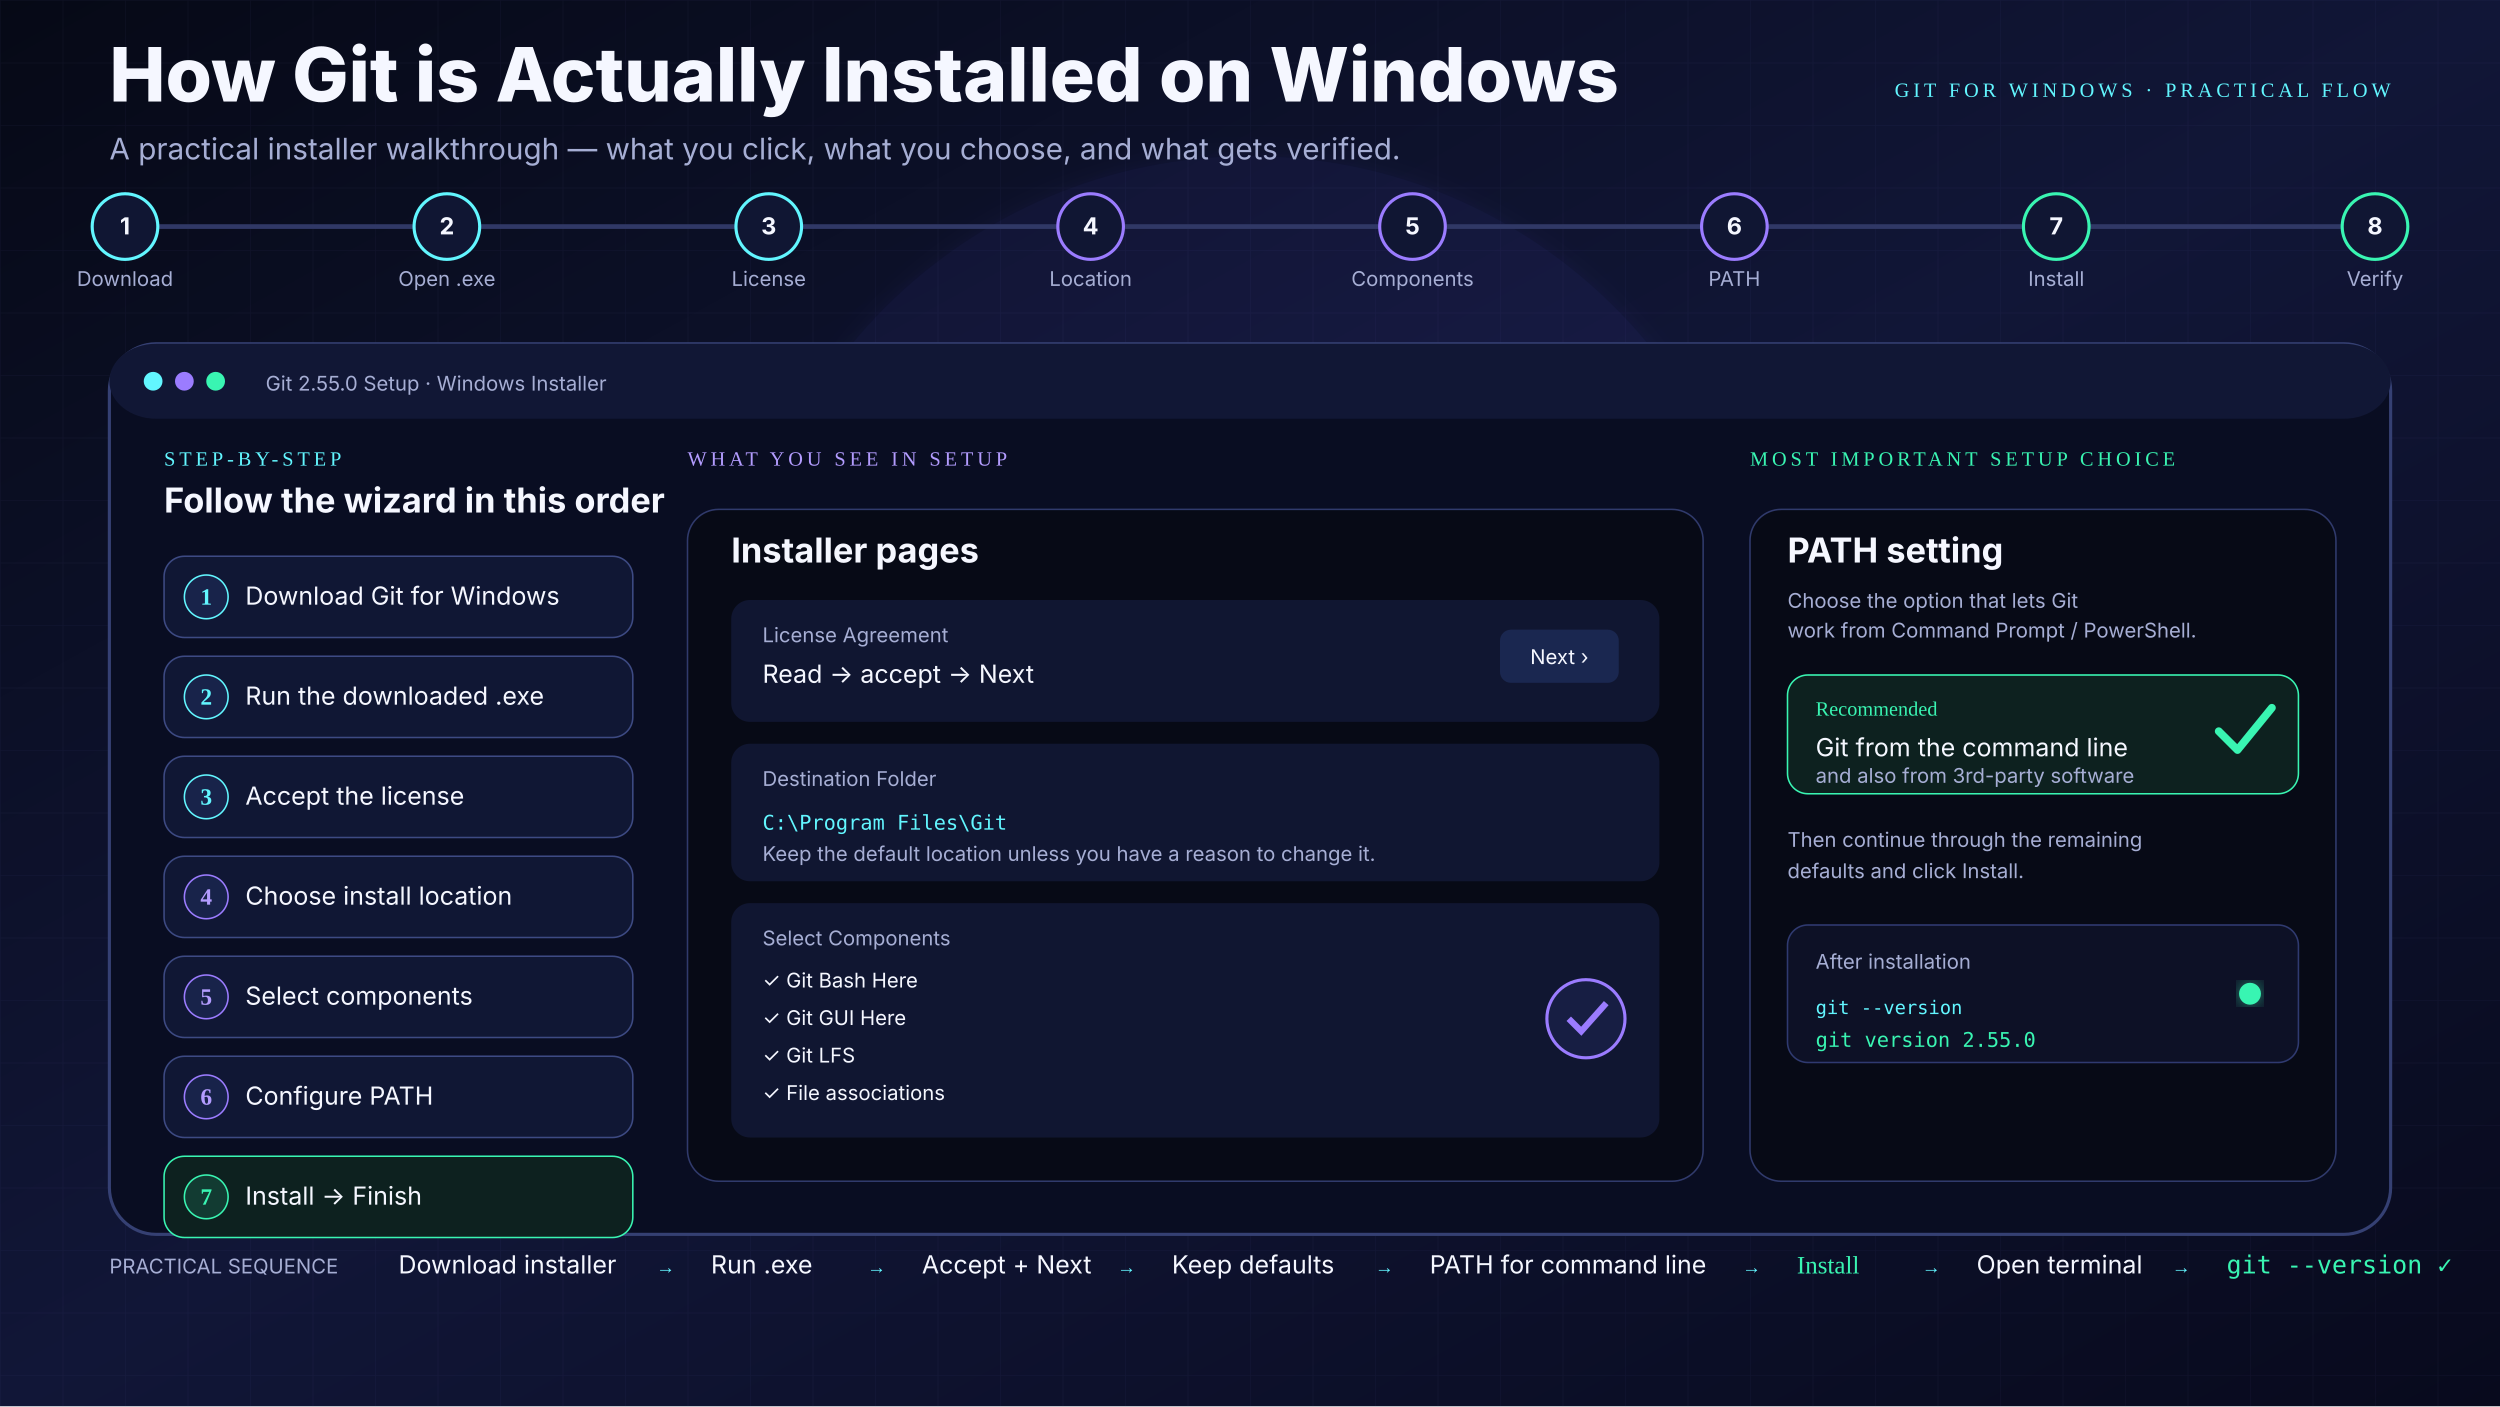
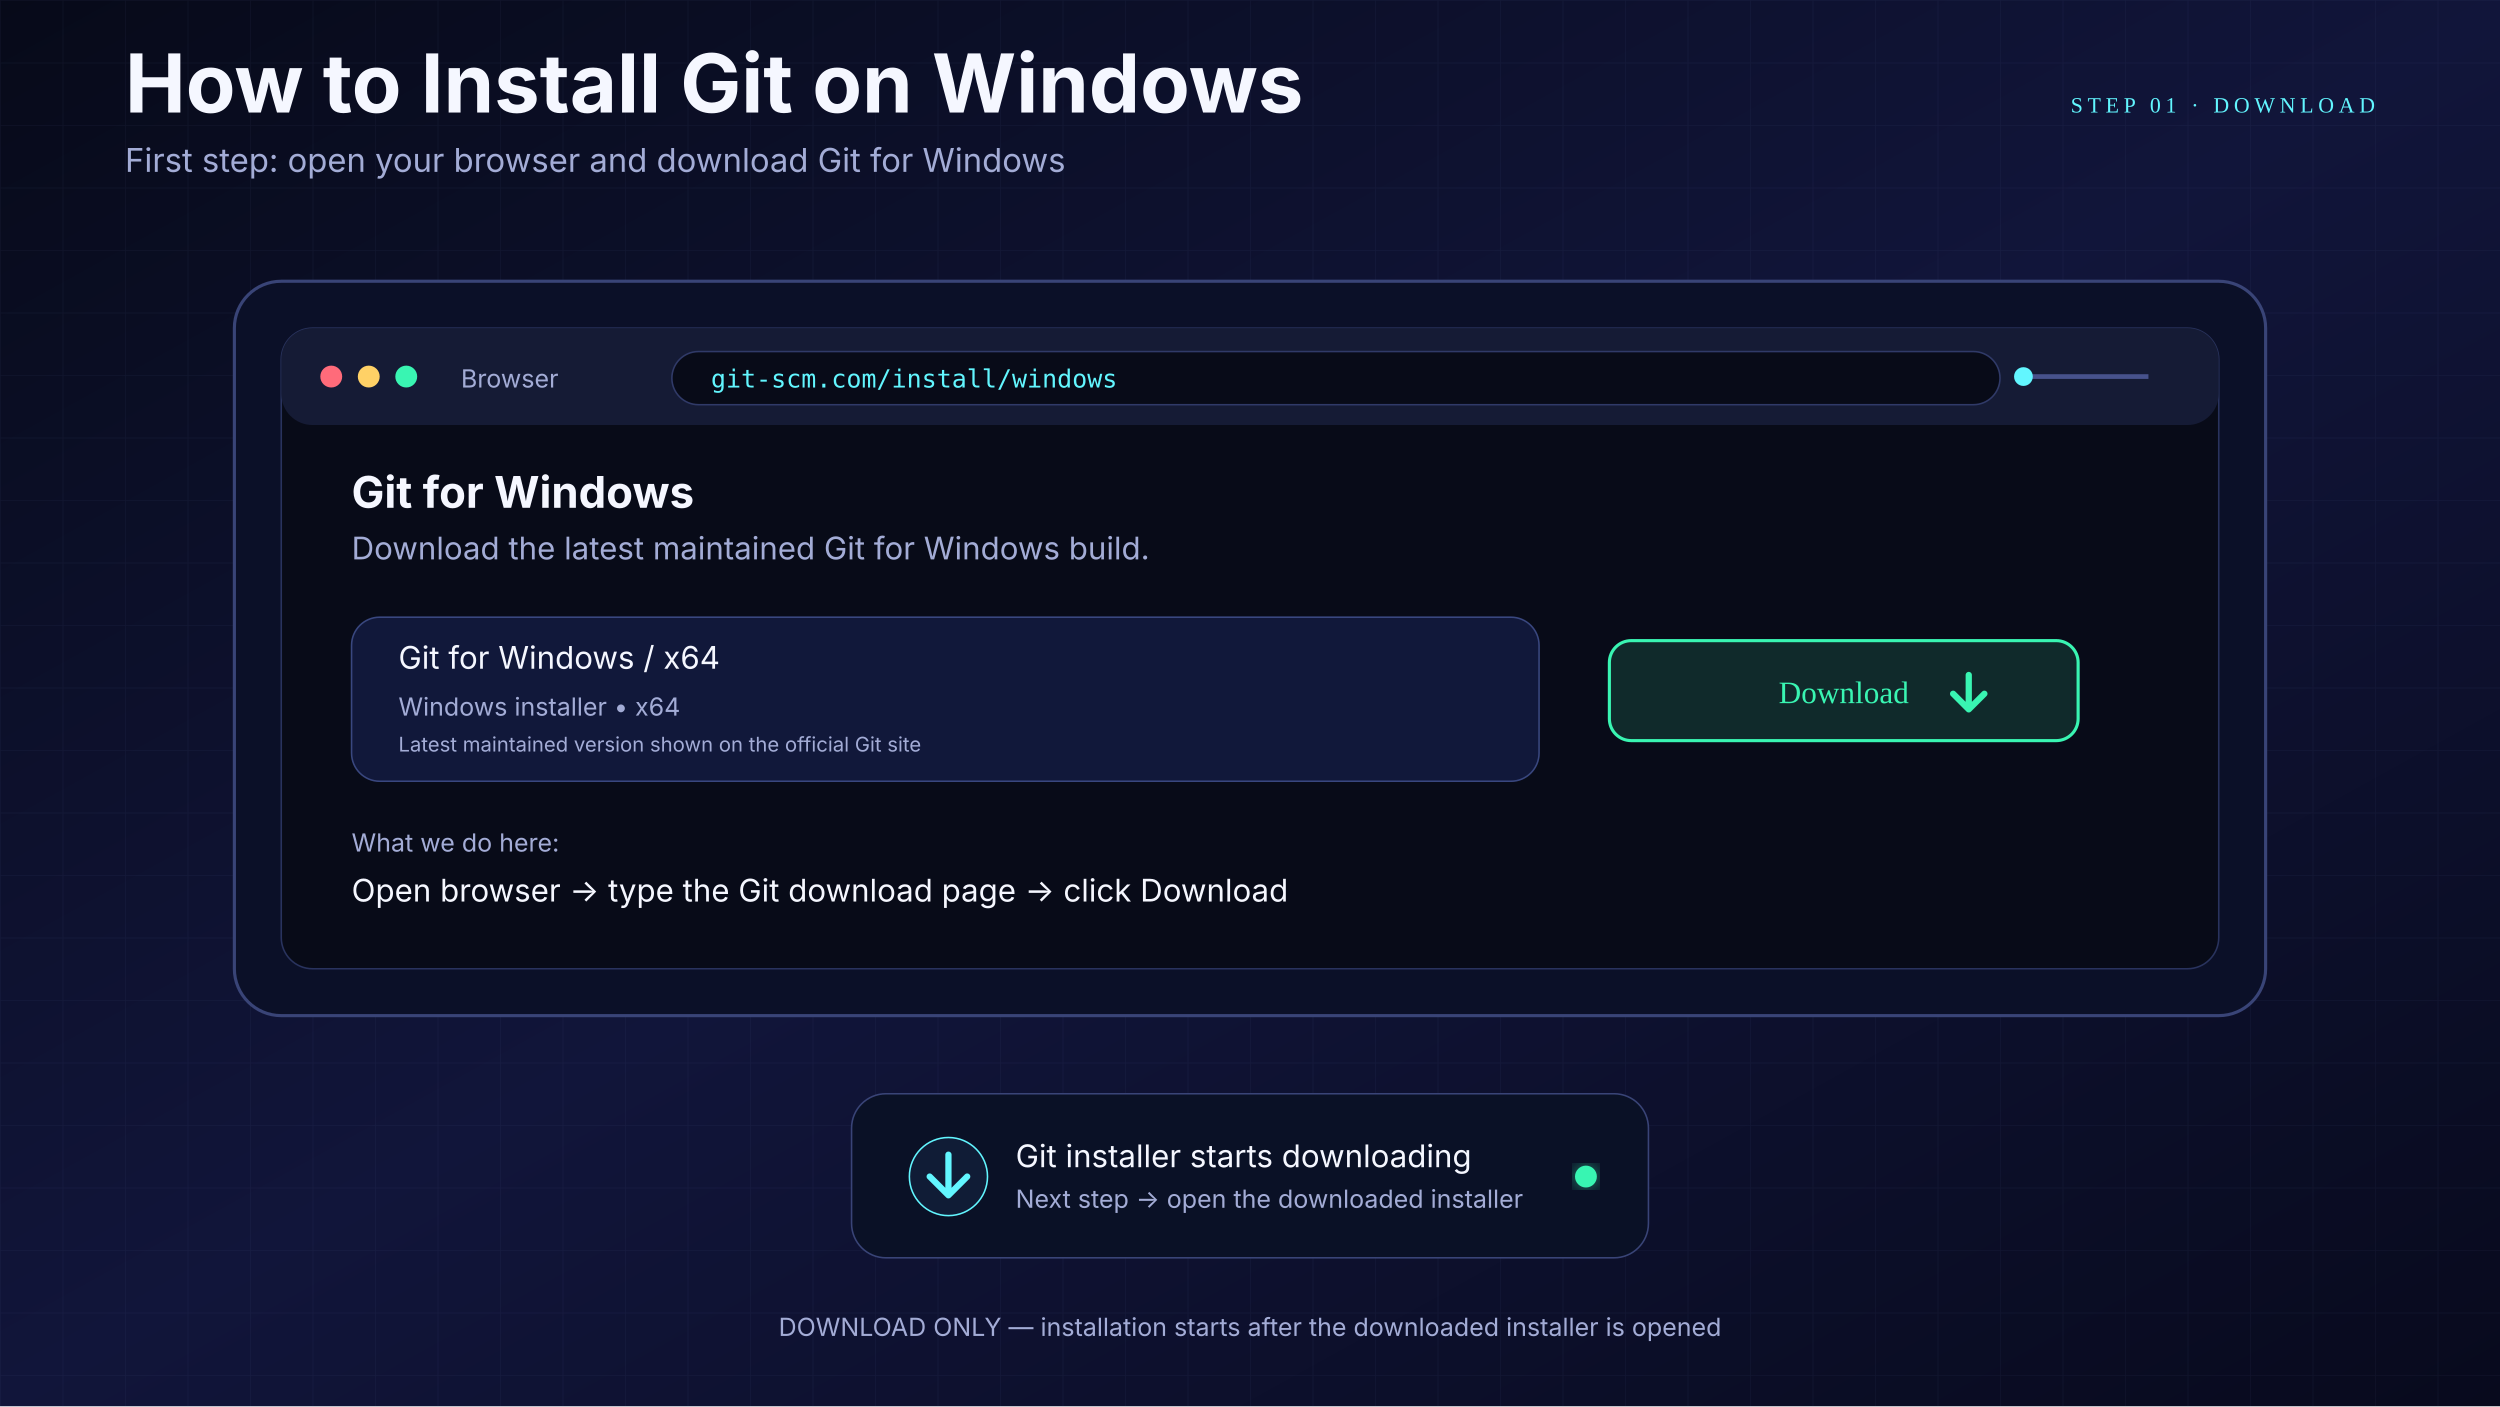
<svg xmlns="http://www.w3.org/2000/svg" width="1600" height="900" viewBox="0 0 1600 900">
  <defs>
    <linearGradient id="bg" x1="0" y1="0" x2="1" y2="1">
-       <stop stop-color="#060916" />
-       <stop offset=".5" stop-color="#111637" />
+       <stop stop-color="#070A19" />
+       <stop offset=".5" stop-color="#11153A" />
      <stop offset="1" stop-color="#080A1D" />
    </linearGradient>
    <linearGradient id="accent" x1="0" y1="0" x2="1" y2="0">
      <stop stop-color="#62F6FF" />
      <stop offset=".5" stop-color="#9B7CFF" />
      <stop offset="1" stop-color="#39F5B2" />
    </linearGradient>
    <filter id="glow">
      <feGaussianBlur stdDeviation="7" result="b" />
      <feMerge>
        <feMergeNode in="b" />
        <feMergeNode in="SourceGraphic" />
      </feMerge>
    </filter>
    <pattern id="grid" width="40" height="40" patternUnits="userSpaceOnUse">
-       <path d="M40 0H0V40" fill="none" stroke="#7882C7" stroke-opacity=".06" />
+       <path d="M40 0H0V40" fill="none" stroke="#7882C7" stroke-opacity=".07" />
    </pattern>
    <style>
-     .t{font-family:Inter,Segoe UI,Arial,sans-serif;fill:#F5F7FF}.m{font-family:Inter,Segoe UI,Arial,sans-serif;fill:#A6AED4}.mono{font-family:ui-monospace,SFMono-Regular,Consolas,monospace}.cyan{fill:#62F6FF}.green{fill:#39F5B2}.purple{fill:#B39CFF}.label{font-size:13px;letter-spacing:2.5px}.title{font-size:48px;font-weight:760}.sub{font-size:19px}.h{font-size:22px;font-weight:700}.body{font-size:16px}.tiny{font-size:13px}.step{font-size:15px;font-weight:700}
-   </style>
+  .t{font-family:Inter,Segoe UI,Arial,sans-serif;fill:#F5F7FF}.m{font-family:Inter,Segoe UI,Arial,sans-serif;fill:#A3ACD6}.mono{font-family:ui-monospace,SFMono-Regular,Consolas,monospace}.cyan{fill:#62F6FF}.green{fill:#39F5B2}.purple{fill:#B39CFF}.label{font-size:14px;letter-spacing:3px}.title{font-size:52px;font-weight:750}.sub{font-size:21px}.step{font-size:16px;font-weight:700}.small{font-size:16px}.body{font-size:20px}.big{font-size:28px;font-weight:700}.tiny{font-size:13px}
+  </style>
  </defs>
  <rect width="1600" height="900" fill="url(#bg)" />
  <rect width="1600" height="900" fill="url(#grid)" />
-   <circle cx="800" cy="430" r="330" fill="#625CFF" opacity=".07" filter="url(#glow)" />
-   <text x="70" y="65" class="t title">How Git is Actually Installed on Windows</text>
-   <text x="70" y="102" class="m sub">A practical installer walkthrough — what you click, what you choose, and what gets verified.</text>
-   <text x="1530" y="62" text-anchor="end" class="cyan label">GIT FOR WINDOWS · PRACTICAL FLOW</text>
-   <line x1="80" y1="145" x2="1520" y2="145" stroke="#303866" stroke-width="3" />
-   <line x1="80" y1="145" x2="1520" y2="145" stroke="url(#accent)" stroke-width="3" stroke-dasharray="85 1355">
-     <animate attributeName="stroke-dashoffset" values="1440;0" dur="4.5s" repeatCount="indefinite" />
-   </line>
-   <g class="t step" text-anchor="middle">
-     <circle cx="80" cy="145" r="21" fill="#101633" stroke="#62F6FF" stroke-width="2" />
-     <text x="80" y="150">1</text>
-     <circle cx="286" cy="145" r="21" fill="#101633" stroke="#62F6FF" stroke-width="2" />
-     <text x="286" y="150">2</text>
-     <circle cx="492" cy="145" r="21" fill="#101633" stroke="#62F6FF" stroke-width="2" />
-     <text x="492" y="150">3</text>
-     <circle cx="698" cy="145" r="21" fill="#101633" stroke="#9B7CFF" stroke-width="2" />
-     <text x="698" y="150">4</text>
-     <circle cx="904" cy="145" r="21" fill="#101633" stroke="#9B7CFF" stroke-width="2" />
-     <text x="904" y="150">5</text>
-     <circle cx="1110" cy="145" r="21" fill="#101633" stroke="#9B7CFF" stroke-width="2" />
-     <text x="1110" y="150">6</text>
-     <circle cx="1316" cy="145" r="21" fill="#101633" stroke="#39F5B2" stroke-width="2" />
-     <text x="1316" y="150">7</text>
-     <circle cx="1520" cy="145" r="21" fill="#101633" stroke="#39F5B2" stroke-width="2" />
-     <text x="1520" y="150">8</text>
+   <text x="80" y="72" class="t title">How to Install Git on Windows</text>
+   <text x="80" y="110" class="m sub">First step: open your browser and download Git for Windows</text>
+   <text x="1520" y="72" text-anchor="end" class="cyan label">STEP 01 · DOWNLOAD</text>
+   <g transform="translate(150 180)">
+     <rect width="1300" height="470" rx="30" fill="#0B1028" stroke="#394477" stroke-width="2" />
+     <rect x="30" y="30" width="1240" height="410" rx="20" fill="#080B18" stroke="#29335E" />
+     <rect x="30" y="30" width="1240" height="62" rx="20" fill="#151B35" />
+     <circle cx="62" cy="61" r="7" fill="#FF6B7A" />
+     <circle cx="86" cy="61" r="7" fill="#FFD166" />
+     <circle cx="110" cy="61" r="7" fill="#39F5B2" />
+     <text x="145" y="68" class="m small">Browser</text>
+     <rect x="280" y="45" width="850" height="34" rx="17" fill="#080B18" stroke="#303A68" />
+     <text x="305" y="68" class="mono small cyan">git-scm.com/install/windows</text>
+     <path d="M1145 61h80" stroke="#47528C" stroke-width="3" />
+     <circle cx="1145" cy="61" r="6" fill="#62F6FF">
+       <animate attributeName="cx" values="1145;1225;1145" dur="1.8s" repeatCount="indefinite" />
+     </circle>
+     <text x="75" y="145" class="t big">Git for Windows</text>
+     <text x="75" y="178" class="m body">Download the latest maintained Git for Windows build.</text>
+     <rect x="75" y="215" width="760" height="105" rx="18" fill="#11183A" stroke="#39477F" />
+     <text x="105" y="248" class="t body">Git for Windows / x64</text>
+     <text x="105" y="278" class="m small">Windows installer • x64</text>
+     <text x="105" y="301" class="m tiny">Latest maintained version shown on the official Git site</text>
+     <rect x="880" y="230" width="300" height="64" rx="14" fill="#102A2B" stroke="#39F5B2" stroke-width="2" />
+     <text x="1030" y="270" text-anchor="middle" class="green body">Download</text>
+     <path d="M1110 252v20M1100 264l10 10 10-10" fill="none" stroke="#39F5B2" stroke-width="4" stroke-linecap="round" stroke-linejoin="round" />
+     <text x="75" y="365" class="m small">What we do here:</text>
+     <text x="75" y="397" class="t body">Open browser → type the Git download page → click Download</text>
  </g>
-   <g class="m tiny" text-anchor="middle">
-     <text x="80" y="183">Download</text>
-     <text x="286" y="183">Open .exe</text>
-     <text x="492" y="183">License</text>
-     <text x="698" y="183">Location</text>
-     <text x="904" y="183">Components</text>
-     <text x="1110" y="183">PATH</text>
-     <text x="1316" y="183">Install</text>
-     <text x="1520" y="183">Verify</text>
+   <g transform="translate(545 700)">
+     <rect width="510" height="105" rx="22" fill="#0A1126" stroke="#394477" />
+     <circle cx="62" cy="53" r="25" fill="#101C36" stroke="#62F6FF" />
+     <path d="M62 39v25M50 53l12 12 12-12" stroke="#62F6FF" stroke-width="4" fill="none" stroke-linecap="round" stroke-linejoin="round" />
+     <text x="105" y="47" class="t body">Git installer starts downloading</text>
+     <text x="105" y="73" class="m small">Next step → open the downloaded installer</text>
+     <circle cx="470" cy="53" r="7" fill="#39F5B2" filter="url(#glow)">
+       <animate attributeName="cx" values="430;480;430" dur="1.6s" repeatCount="indefinite" />
+     </circle>
  </g>
-   <g transform="translate(70 220)">
-     <rect width="1460" height="570" rx="30" fill="#090D22" stroke="#354073" stroke-width="2" />
-     <rect x="0" y="0" width="1460" height="48" rx="30" fill="#111735" />
-     <circle cx="28" cy="24" r="6" fill="#62F6FF" />
-     <circle cx="48" cy="24" r="6" fill="#9B7CFF" />
-     <circle cx="68" cy="24" r="6" fill="#39F5B2" />
-     <text x="100" y="30" class="m tiny">Git 2.55.0 Setup · Windows Installer</text>
-     <g transform="translate(35 78)">
-       <text x="0" y="0" class="cyan label">STEP-BY-STEP</text>
-       <text x="0" y="30" class="t h">Follow the wizard in this order</text>
-       <g transform="translate(0 58)">
-         <rect width="300" height="52" rx="13" fill="#101734" stroke="#3D4A83" />
-         <circle cx="27" cy="26" r="14" fill="#18234A" stroke="#62F6FF" />
-         <text x="27" y="31" text-anchor="middle" class="cyan step">1</text>
-         <text x="52" y="31" class="t body">Download Git for Windows</text>
-         <rect y="64" width="300" height="52" rx="13" fill="#101734" stroke="#3D4A83" />
-         <circle cx="27" cy="90" r="14" fill="#18234A" stroke="#62F6FF" />
-         <text x="27" y="95" text-anchor="middle" class="cyan step">2</text>
-         <text x="52" y="95" class="t body">Run the downloaded .exe</text>
-         <rect y="128" width="300" height="52" rx="13" fill="#101734" stroke="#3D4A83" />
-         <circle cx="27" cy="154" r="14" fill="#18234A" stroke="#62F6FF" />
-         <text x="27" y="159" text-anchor="middle" class="cyan step">3</text>
-         <text x="52" y="159" class="t body">Accept the license</text>
-         <rect y="192" width="300" height="52" rx="13" fill="#101734" stroke="#3D4A83" />
-         <circle cx="27" cy="218" r="14" fill="#18234A" stroke="#9B7CFF" />
-         <text x="27" y="223" text-anchor="middle" class="purple step">4</text>
-         <text x="52" y="223" class="t body">Choose install location</text>
-         <rect y="256" width="300" height="52" rx="13" fill="#101734" stroke="#3D4A83" />
-         <circle cx="27" cy="282" r="14" fill="#18234A" stroke="#9B7CFF" />
-         <text x="27" y="287" text-anchor="middle" class="purple step">5</text>
-         <text x="52" y="287" class="t body">Select components</text>
-         <rect y="320" width="300" height="52" rx="13" fill="#101734" stroke="#3D4A83" />
-         <circle cx="27" cy="346" r="14" fill="#18234A" stroke="#9B7CFF" />
-         <text x="27" y="351" text-anchor="middle" class="purple step">6</text>
-         <text x="52" y="351" class="t body">Configure PATH</text>
-         <rect y="384" width="300" height="52" rx="13" fill="#0D211F" stroke="#39F5B2" />
-         <circle cx="27" cy="410" r="14" fill="#123B32" stroke="#39F5B2" />
-         <text x="27" y="415" text-anchor="middle" class="green step">7</text>
-         <text x="52" y="415" class="t body">Install → Finish</text>
-       </g>
-     </g>
-     <g transform="translate(370 78)">
-       <text x="0" y="0" class="purple label">WHAT YOU SEE IN SETUP</text>
-       <rect x="0" y="28" width="650" height="430" rx="20" fill="#070A16" stroke="#303A6C" />
-       <text x="28" y="62" class="t h">Installer pages</text>
-       <rect x="28" y="86" width="594" height="78" rx="12" fill="#101631" />
-       <text x="48" y="113" class="m tiny">License Agreement</text>
-       <text x="48" y="139" class="t body">Read → accept → Next</text>
-       <rect x="520" y="105" width="76" height="34" rx="7" fill="#1A2750" />
-       <text x="558" y="127" text-anchor="middle" class="t tiny">Next ›</text>
-       <rect x="28" y="178" width="594" height="88" rx="12" fill="#101631" />
-       <text x="48" y="205" class="m tiny">Destination Folder</text>
-       <text x="48" y="233" class="mono tiny cyan">C:\Program Files\Git</text>
-       <text x="48" y="253" class="m tiny">Keep the default location unless you have a reason to change it.</text>
-       <rect x="28" y="280" width="594" height="150" rx="12" fill="#101631" />
-       <text x="48" y="307" class="m tiny">Select Components</text>
-       <text x="48" y="334" class="t tiny">✓ Git Bash Here</text>
-       <text x="48" y="358" class="t tiny">✓ Git GUI Here</text>
-       <text x="48" y="382" class="t tiny">✓ Git LFS</text>
-       <text x="48" y="406" class="t tiny">✓ File associations</text>
-       <circle cx="575" cy="354" r="25" fill="#171E43" stroke="#9B7CFF" stroke-width="2">
-         <animate attributeName="r" values="21;28;21" dur="1.8s" repeatCount="indefinite" />
-       </circle>
-       <path d="M564 354l8 8 16-18" fill="none" stroke="#9B7CFF" stroke-width="4" />
-     </g>
-     <g transform="translate(1050 78)">
-       <text x="0" y="0" class="green label">MOST IMPORTANT SETUP CHOICE</text>
-       <rect x="0" y="28" width="375" height="430" rx="20" fill="#070A16" stroke="#303A6C" />
-       <text x="24" y="62" class="t h">PATH setting</text>
-       <text x="24" y="91" class="m tiny">Choose the option that lets Git</text>
-       <text x="24" y="110" class="m tiny">work from Command Prompt / PowerShell.</text>
-       <rect x="24" y="134" width="327" height="76" rx="13" fill="#0D211F" stroke="#39F5B2" />
-       <text x="42" y="160" class="green tiny">Recommended</text>
-       <text x="42" y="186" class="t body">Git from the command line</text>
-       <text x="42" y="203" class="m tiny">and also from 3rd-party software</text>
-       <path d="M300 170l12 12 22-27" fill="none" stroke="#39F5B2" stroke-width="5" stroke-linecap="round" stroke-linejoin="round" />
-       <text x="24" y="244" class="m tiny">Then continue through the remaining</text>
-       <text x="24" y="264" class="m tiny">defaults and click Install.</text>
-       <rect x="24" y="294" width="327" height="88" rx="13" fill="#0D1126" stroke="#2F3A70" />
-       <text x="42" y="322" class="m tiny">After installation</text>
-       <text x="42" y="351" class="mono small cyan">git --version</text>
-       <text x="42" y="372" class="mono tiny green">git version 2.55.0</text>
-       <circle cx="320" cy="338" r="7" fill="#39F5B2" filter="url(#glow)">
-         <animate attributeName="opacity" values=".3;1;.3" dur="1.3s" repeatCount="indefinite" />
-       </circle>
-     </g>
-   </g>
-   <g transform="translate(70 815)">
-     <text x="0" y="0" class="m tiny">PRACTICAL SEQUENCE</text>
-     <text x="185" y="0" class="t body">Download installer</text>
-     <text x="350" y="0" class="cyan">→</text>
-     <text x="385" y="0" class="t body">Run .exe</text>
-     <text x="485" y="0" class="cyan">→</text>
-     <text x="520" y="0" class="t body">Accept + Next</text>
-     <text x="645" y="0" class="cyan">→</text>
-     <text x="680" y="0" class="t body">Keep defaults</text>
-     <text x="810" y="0" class="cyan">→</text>
-     <text x="845" y="0" class="t body">PATH for command line</text>
-     <text x="1045" y="0" class="cyan">→</text>
-     <text x="1080" y="0" class="green body">Install</text>
-     <text x="1160" y="0" class="cyan">→</text>
-     <text x="1195" y="0" class="t body">Open terminal</text>
-     <text x="1320" y="0" class="cyan">→</text>
-     <text x="1355" y="0" class="mono green body">git --version ✓</text>
-   </g>
+   <text x="800" y="855" text-anchor="middle" class="m small">DOWNLOAD ONLY — installation starts after the downloaded installer is opened</text>
</svg>
